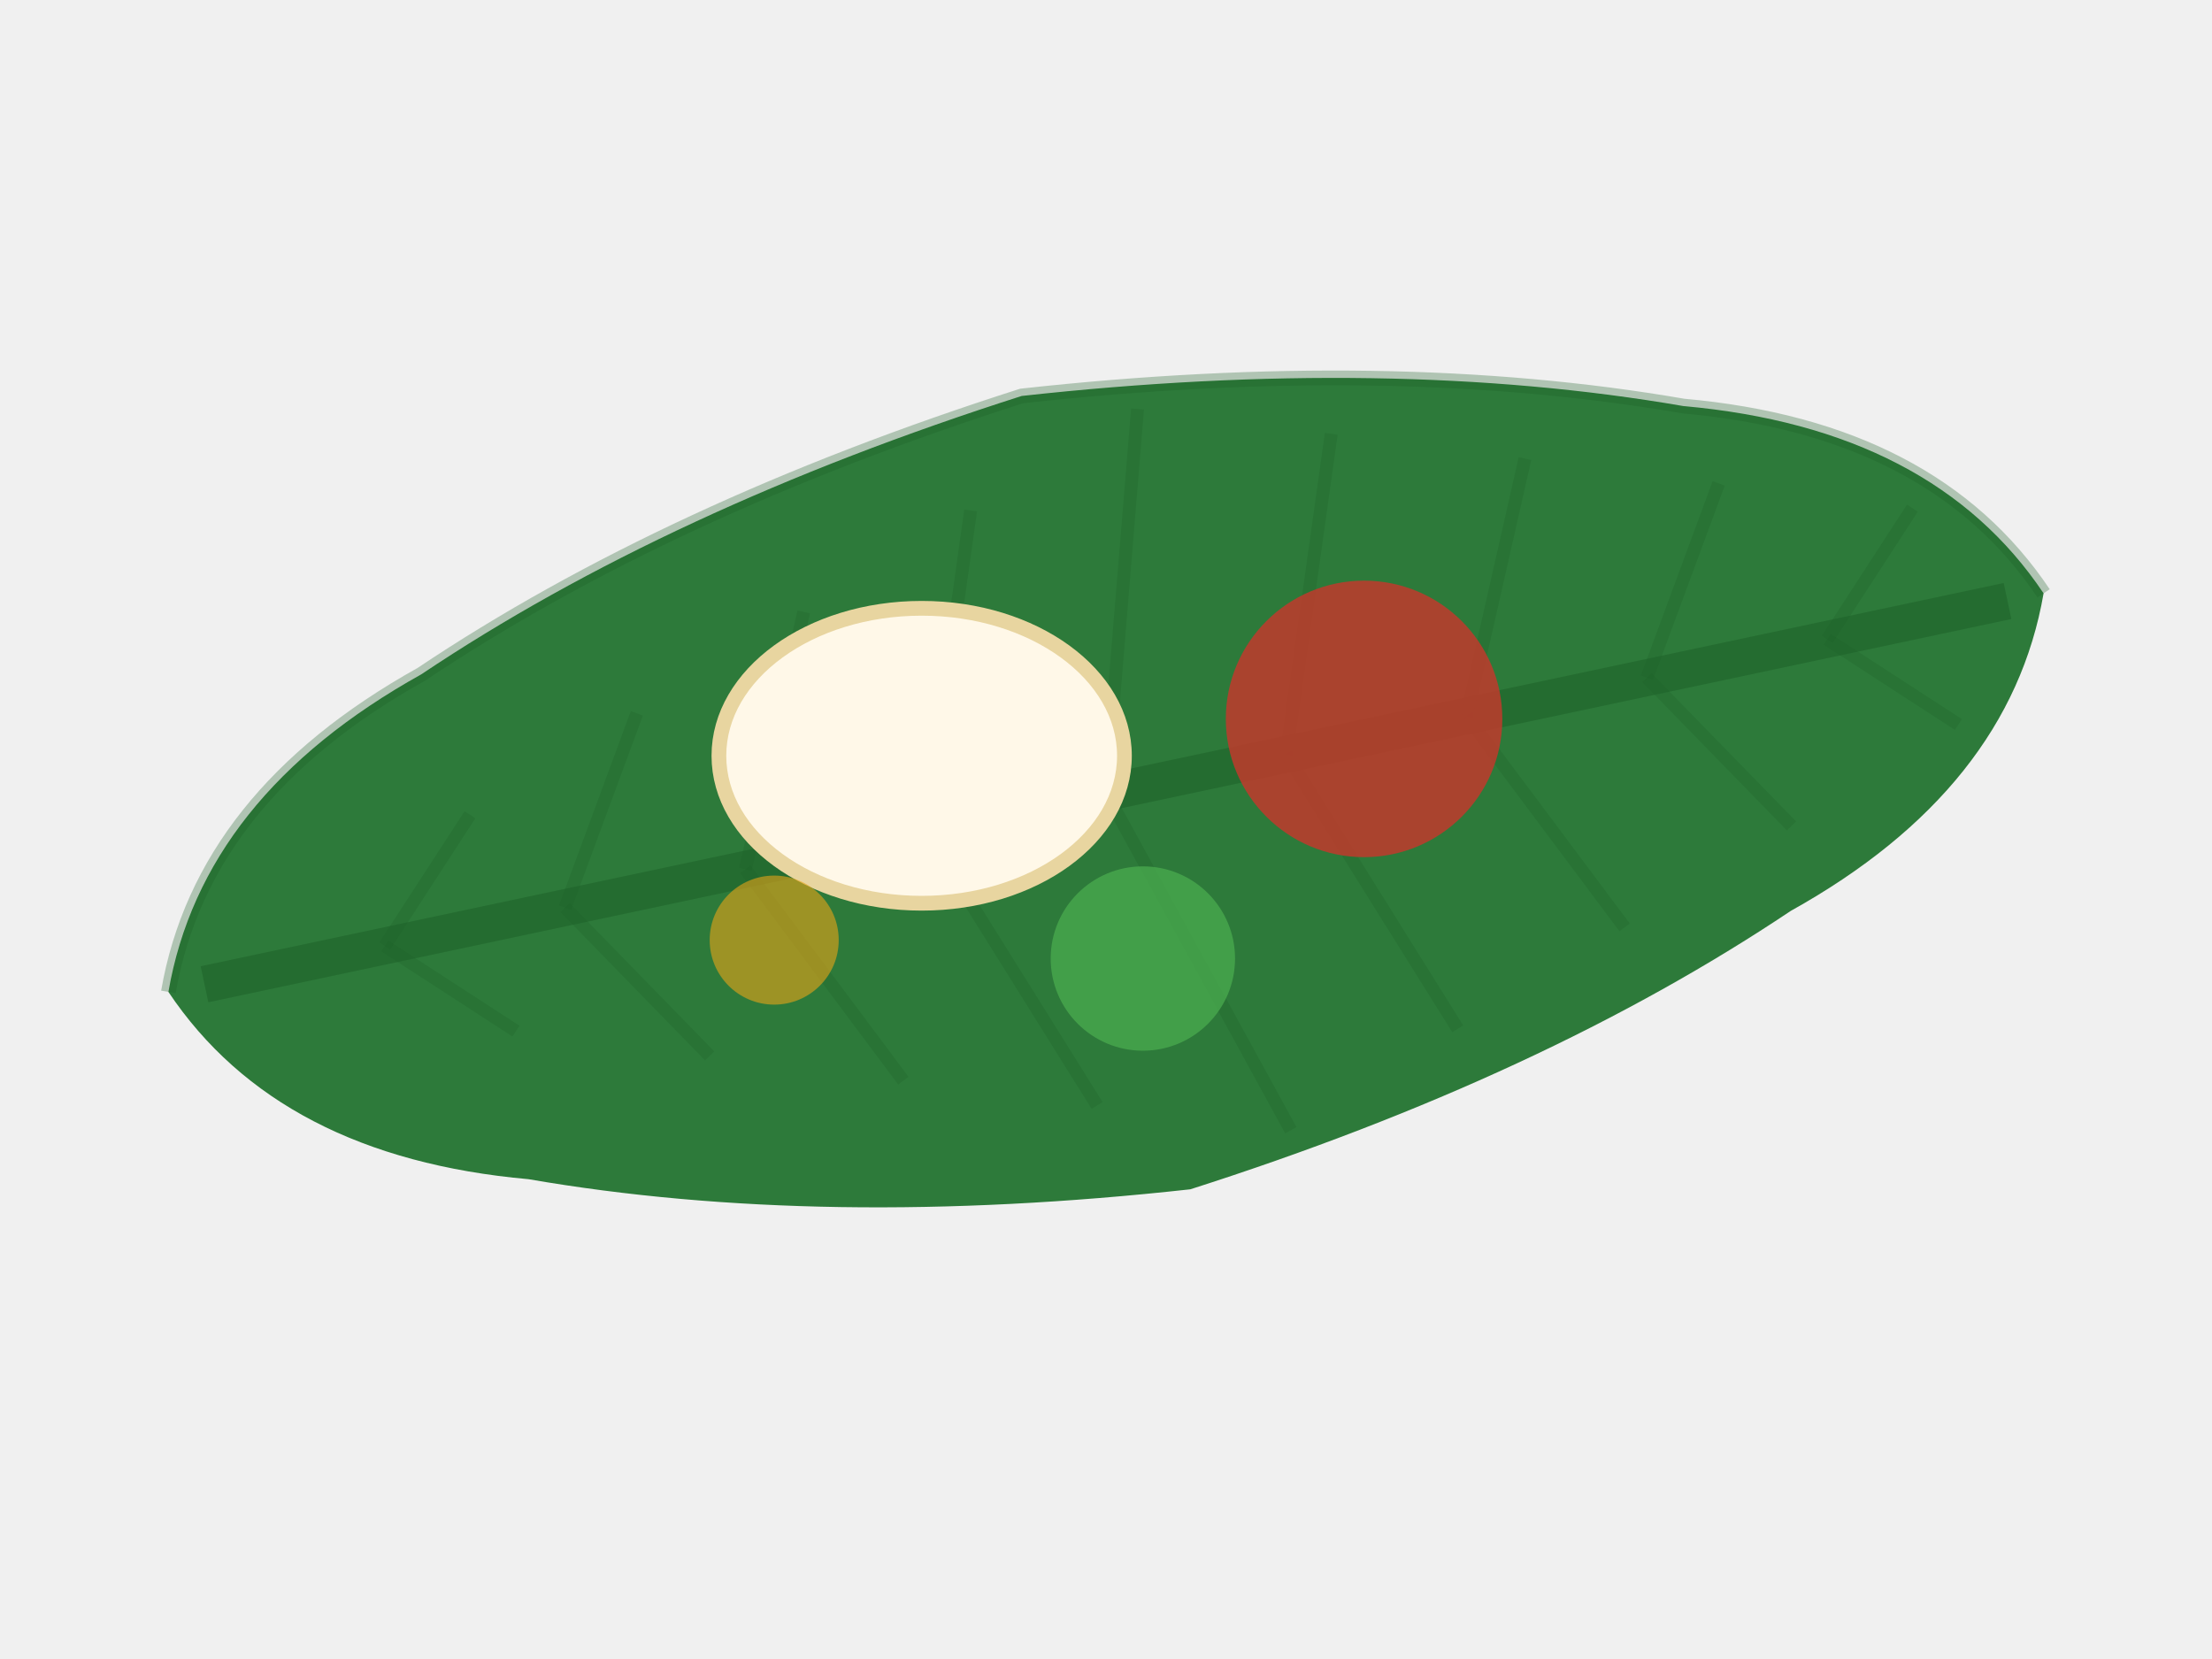
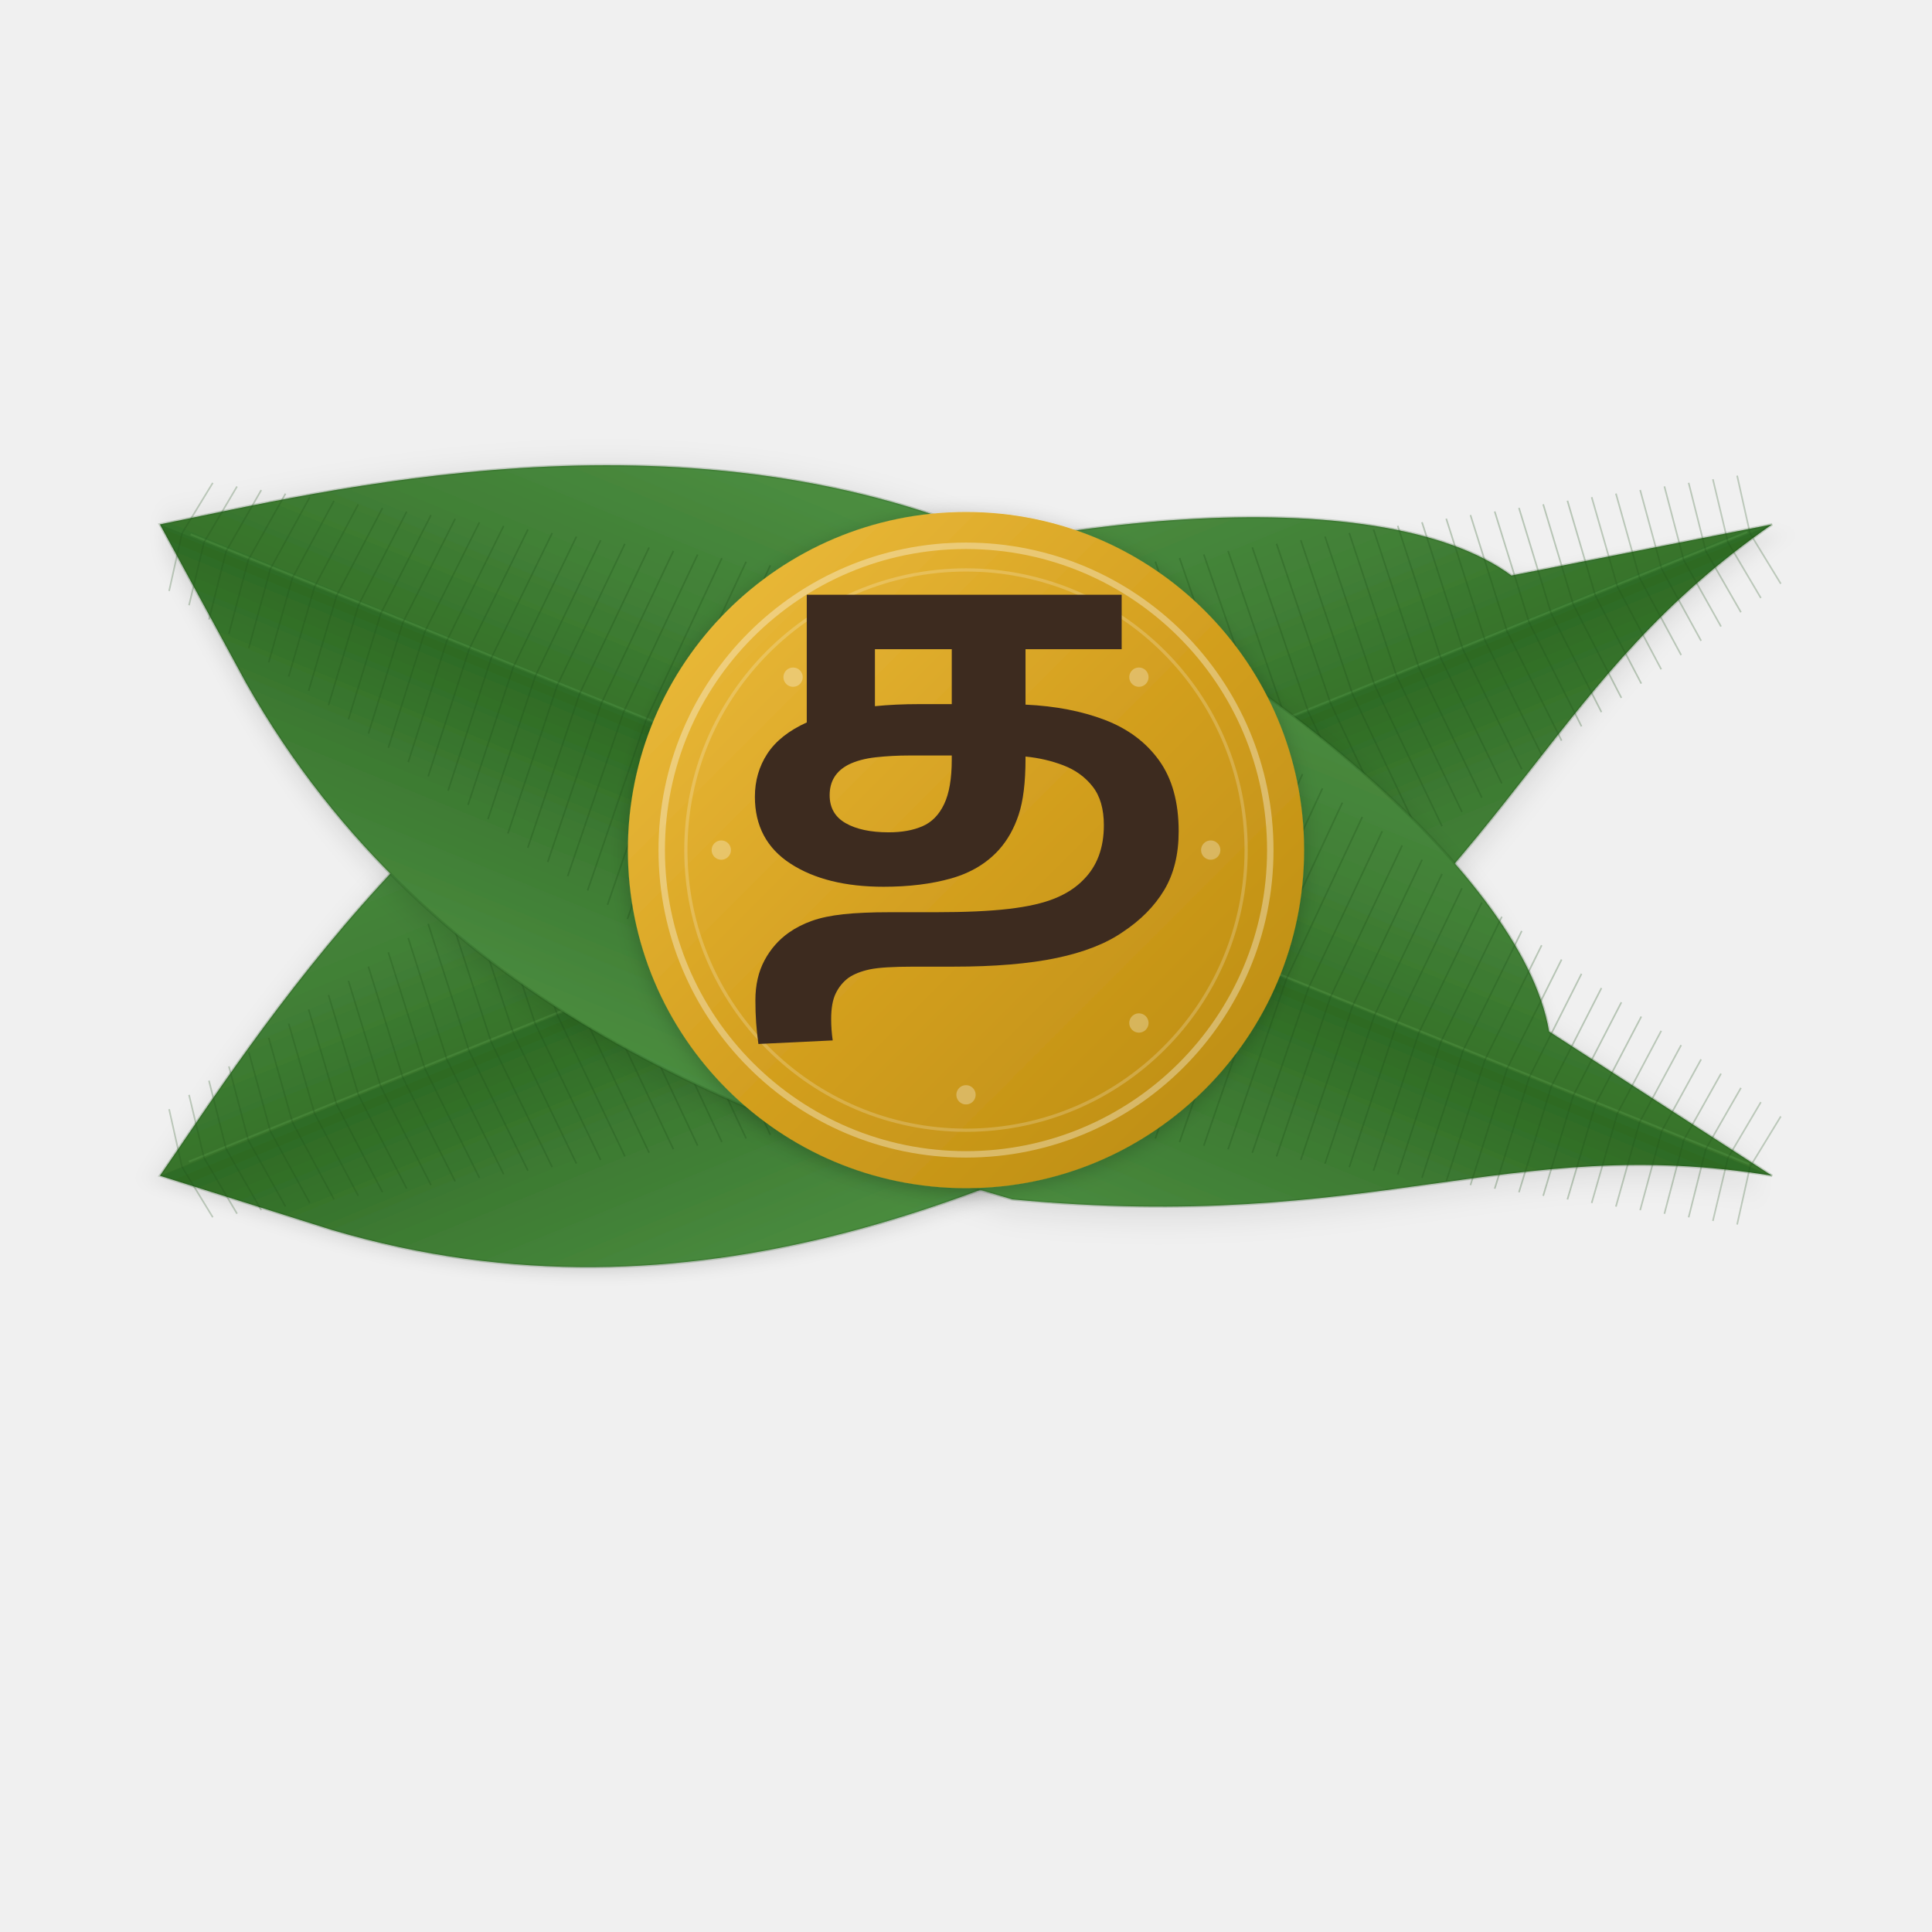
- <svg xmlns="http://www.w3.org/2000/svg" width="160" height="120" viewBox="20 50 120 60">
-   <g transform="rotate(-12 80 78)">
-     <path d="M28 78 Q32 68 45 64 Q60 58 80 56 Q100 58 115 64 Q128 68 132 78 Q128 88 115 92 Q100 98 80 100 Q60 98 45 92 Q32 88 28 78 Z" fill="#2D7A3A" />
-     <path d="M28 78 Q32 68 45 64 Q60 58 80 56 Q100 58 115 64 Q128 68 132 78" fill="none" stroke="#1B5E26" stroke-width="0.8" opacity=".3" />
-     <line x1="30" y1="78" x2="130" y2="78" stroke="#1B5E26" stroke-width="2" opacity=".5" />
-     <line x1="40" y1="78" x2="46" y2="72" stroke="#1B5E26" stroke-width="0.7" opacity=".25" />
-     <line x1="40" y1="78" x2="46" y2="84" stroke="#1B5E26" stroke-width="0.7" opacity=".25" />
-     <line x1="50" y1="78" x2="56" y2="68.5" stroke="#1B5E26" stroke-width="0.7" opacity=".25" />
-     <line x1="50" y1="78" x2="56" y2="87.5" stroke="#1B5E26" stroke-width="0.7" opacity=".25" />
-     <line x1="60" y1="78" x2="66" y2="65" stroke="#1B5E26" stroke-width="0.7" opacity=".25" />
-     <line x1="60" y1="78" x2="66" y2="91" stroke="#1B5E26" stroke-width="0.7" opacity=".25" />
-     <line x1="70" y1="78" x2="76" y2="61.5" stroke="#1B5E26" stroke-width="0.7" opacity=".25" />
-     <line x1="70" y1="78" x2="76" y2="94.5" stroke="#1B5E26" stroke-width="0.7" opacity=".25" />
-     <line x1="80" y1="78" x2="86" y2="58" stroke="#1B5E26" stroke-width="0.7" opacity=".25" />
-     <line x1="80" y1="78" x2="86" y2="98" stroke="#1B5E26" stroke-width="0.7" opacity=".25" />
-     <line x1="90" y1="78" x2="96" y2="61.5" stroke="#1B5E26" stroke-width="0.7" opacity=".25" />
-     <line x1="90" y1="78" x2="96" y2="94.5" stroke="#1B5E26" stroke-width="0.7" opacity=".25" />
-     <line x1="100" y1="78" x2="106" y2="65" stroke="#1B5E26" stroke-width="0.7" opacity=".25" />
-     <line x1="100" y1="78" x2="106" y2="91" stroke="#1B5E26" stroke-width="0.7" opacity=".25" />
-     <line x1="110" y1="78" x2="116" y2="68.5" stroke="#1B5E26" stroke-width="0.7" opacity=".25" />
-     <line x1="110" y1="78" x2="116" y2="87.5" stroke="#1B5E26" stroke-width="0.7" opacity=".25" />
-     <line x1="120" y1="78" x2="126" y2="72" stroke="#1B5E26" stroke-width="0.7" opacity=".25" />
-     <line x1="120" y1="78" x2="126" y2="84" stroke="#1B5E26" stroke-width="0.7" opacity=".25" />
+ <svg xmlns="http://www.w3.org/2000/svg" width="600" height="600" viewBox="0 0 600 600">
+   <defs>
+     <linearGradient id="leafGrad1" x1="0" y1="0" x2="0" y2="1">
+       <stop offset="0%" stop-color="#4a8c3f" />
+       <stop offset="30%" stop-color="#3d7a32" />
+       <stop offset="50%" stop-color="#2e6b24" />
+       <stop offset="70%" stop-color="#3d7a32" />
+       <stop offset="100%" stop-color="#4a8c3f" />
+     </linearGradient>
+     <linearGradient id="goldGrad" x1="0" y1="0" x2="1" y2="1">
+       <stop offset="0%" stop-color="#f0c040" />
+       <stop offset="50%" stop-color="#d4a020" />
+       <stop offset="100%" stop-color="#b88a10" />
+     </linearGradient>
+     <linearGradient id="midribGrad" x1="0" y1="0" x2="1" y2="0">
+       <stop offset="0%" stop-color="#2a6020" stop-opacity="0" />
+       <stop offset="15%" stop-color="#1e4a15" stop-opacity="0.7" />
+       <stop offset="50%" stop-color="#1e4a15" stop-opacity="1" />
+       <stop offset="85%" stop-color="#1e4a15" stop-opacity="0.7" />
+       <stop offset="100%" stop-color="#2a6020" stop-opacity="0" />
+     </linearGradient>
+     <filter id="softShadow">
+       <feDropShadow dx="0" dy="2" stdDeviation="4" flood-color="#000" flood-opacity="0.12" />
+     </filter>
+     <filter id="sealShadow">
+       <feDropShadow dx="0" dy="1" stdDeviation="3" flood-color="#000" flood-opacity="0.2" />
+     </filter>
+   </defs>
+   <g transform="rotate(-22 300 264)">
+     <path d="       M30 264       C73.2 235.6, 165 168.4, 273 170.8       C354 173.6, 462 204.4, 489 248.4       L570 264       C489 282.4, 462 327, 354 359.2       C273 367.2, 165 372.6, 73.2 299.6       Z" fill="url(#leafGrad1)" filter="url(#softShadow)" />
+     <path d="       M30 264       C73.2 235.6, 165 168.4, 273 170.8       C354 173.6, 462 204.4, 489 248.4       L570 264 Z" fill="#5a9c4a" opacity="0.15" />
+     <line x1="34" y1="264" x2="568" y2="264" stroke="url(#midribGrad)" stroke-width="2.5" stroke-linecap="round" />
+     <line x1="40" y1="263.3" x2="562" y2="263.3" stroke="#5a9c4a" stroke-width="0.6" opacity="0.35" />
+     <line x1="37.397" y1="264" x2="40.397" y2="245.892" stroke="#1e5018" stroke-width="0.5" opacity="0.25" />
+     <line x1="37.397" y1="264" x2="40.397" y2="282.108" stroke="#1e5018" stroke-width="0.5" opacity="0.25" />
+     <line x1="44.795" y1="264" x2="47.795" y2="244.103" stroke="#1e5018" stroke-width="0.5" opacity="0.25" />
+     <line x1="44.795" y1="264" x2="47.795" y2="283.897" stroke="#1e5018" stroke-width="0.5" opacity="0.25" />
+     <line x1="52.192" y1="264" x2="55.192" y2="242.315" stroke="#1e5018" stroke-width="0.5" opacity="0.26" />
+     <line x1="52.192" y1="264" x2="55.192" y2="285.685" stroke="#1e5018" stroke-width="0.5" opacity="0.26" />
+     <line x1="59.589" y1="264" x2="62.589" y2="240.526" stroke="#1e5018" stroke-width="0.5" opacity="0.26" />
+     <line x1="59.589" y1="264" x2="62.589" y2="287.474" stroke="#1e5018" stroke-width="0.5" opacity="0.26" />
+     <line x1="66.986" y1="264" x2="69.986" y2="238.738" stroke="#1e5018" stroke-width="0.5" opacity="0.26" />
+     <line x1="66.986" y1="264" x2="69.986" y2="289.262" stroke="#1e5018" stroke-width="0.5" opacity="0.26" />
+     <line x1="74.384" y1="264" x2="77.384" y2="236.949" stroke="#1e5018" stroke-width="0.5" opacity="0.26" />
+     <line x1="74.384" y1="264" x2="77.384" y2="291.051" stroke="#1e5018" stroke-width="0.5" opacity="0.26" />
+     <line x1="81.781" y1="264" x2="84.781" y2="235.161" stroke="#1e5018" stroke-width="0.5" opacity="0.26" />
+     <line x1="81.781" y1="264" x2="84.781" y2="292.839" stroke="#1e5018" stroke-width="0.5" opacity="0.26" />
+     <line x1="89.178" y1="264" x2="92.178" y2="233.372" stroke="#1e5018" stroke-width="0.5" opacity="0.27" />
+     <line x1="89.178" y1="264" x2="92.178" y2="294.628" stroke="#1e5018" stroke-width="0.5" opacity="0.27" />
+     <line x1="96.575" y1="264" x2="99.575" y2="231.584" stroke="#1e5018" stroke-width="0.5" opacity="0.27" />
+     <line x1="96.575" y1="264" x2="99.575" y2="296.416" stroke="#1e5018" stroke-width="0.5" opacity="0.27" />
+     <line x1="103.973" y1="264" x2="106.973" y2="229.795" stroke="#1e5018" stroke-width="0.5" opacity="0.27" />
+     <line x1="103.973" y1="264" x2="106.973" y2="298.205" stroke="#1e5018" stroke-width="0.5" opacity="0.27" />
+     <line x1="111.37" y1="264" x2="114.37" y2="228.007" stroke="#1e5018" stroke-width="0.5" opacity="0.27" />
+     <line x1="111.37" y1="264" x2="114.37" y2="299.993" stroke="#1e5018" stroke-width="0.5" opacity="0.27" />
+     <line x1="118.767" y1="264" x2="121.767" y2="226.218" stroke="#1e5018" stroke-width="0.5" opacity="0.27" />
+     <line x1="118.767" y1="264" x2="121.767" y2="301.782" stroke="#1e5018" stroke-width="0.5" opacity="0.27" />
+     <line x1="126.164" y1="264" x2="129.164" y2="224.43" stroke="#1e5018" stroke-width="0.5" opacity="0.27" />
+     <line x1="126.164" y1="264" x2="129.164" y2="303.57" stroke="#1e5018" stroke-width="0.5" opacity="0.27" />
+     <line x1="133.562" y1="264" x2="136.562" y2="222.641" stroke="#1e5018" stroke-width="0.5" opacity="0.28" />
+     <line x1="133.562" y1="264" x2="136.562" y2="305.359" stroke="#1e5018" stroke-width="0.5" opacity="0.28" />
+     <line x1="140.959" y1="264" x2="143.959" y2="220.853" stroke="#1e5018" stroke-width="0.5" opacity="0.28" />
+     <line x1="140.959" y1="264" x2="143.959" y2="307.147" stroke="#1e5018" stroke-width="0.5" opacity="0.28" />
+     <line x1="148.356" y1="264" x2="151.356" y2="219.064" stroke="#1e5018" stroke-width="0.5" opacity="0.28" />
+     <line x1="148.356" y1="264" x2="151.356" y2="308.936" stroke="#1e5018" stroke-width="0.5" opacity="0.28" />
+     <line x1="155.753" y1="264" x2="158.753" y2="217.276" stroke="#1e5018" stroke-width="0.5" opacity="0.28" />
+     <line x1="155.753" y1="264" x2="158.753" y2="310.724" stroke="#1e5018" stroke-width="0.5" opacity="0.28" />
+     <line x1="163.151" y1="264" x2="166.151" y2="215.487" stroke="#1e5018" stroke-width="0.5" opacity="0.28" />
+     <line x1="163.151" y1="264" x2="166.151" y2="312.513" stroke="#1e5018" stroke-width="0.5" opacity="0.28" />
+     <line x1="170.548" y1="264" x2="173.548" y2="213.699" stroke="#1e5018" stroke-width="0.5" opacity="0.29" />
+     <line x1="170.548" y1="264" x2="173.548" y2="314.301" stroke="#1e5018" stroke-width="0.5" opacity="0.29" />
+     <line x1="177.945" y1="264" x2="180.945" y2="211.91" stroke="#1e5018" stroke-width="0.5" opacity="0.29" />
+     <line x1="177.945" y1="264" x2="180.945" y2="316.09" stroke="#1e5018" stroke-width="0.5" opacity="0.29" />
+     <line x1="185.342" y1="264" x2="188.342" y2="210.122" stroke="#1e5018" stroke-width="0.5" opacity="0.29" />
+     <line x1="185.342" y1="264" x2="188.342" y2="317.878" stroke="#1e5018" stroke-width="0.5" opacity="0.29" />
+     <line x1="192.74" y1="264" x2="195.74" y2="208.333" stroke="#1e5018" stroke-width="0.5" opacity="0.29" />
+     <line x1="192.74" y1="264" x2="195.74" y2="319.667" stroke="#1e5018" stroke-width="0.5" opacity="0.29" />
+     <line x1="200.137" y1="264" x2="203.137" y2="206.545" stroke="#1e5018" stroke-width="0.5" opacity="0.29" />
+     <line x1="200.137" y1="264" x2="203.137" y2="321.455" stroke="#1e5018" stroke-width="0.5" opacity="0.29" />
+     <line x1="207.534" y1="264" x2="210.534" y2="204.756" stroke="#1e5018" stroke-width="0.5" opacity="0.30" />
+     <line x1="207.534" y1="264" x2="210.534" y2="323.244" stroke="#1e5018" stroke-width="0.5" opacity="0.30" />
+     <line x1="214.932" y1="264" x2="217.932" y2="202.968" stroke="#1e5018" stroke-width="0.5" opacity="0.30" />
+     <line x1="214.932" y1="264" x2="217.932" y2="325.032" stroke="#1e5018" stroke-width="0.5" opacity="0.30" />
+     <line x1="222.329" y1="264" x2="225.329" y2="201.179" stroke="#1e5018" stroke-width="0.5" opacity="0.30" />
+     <line x1="222.329" y1="264" x2="225.329" y2="326.821" stroke="#1e5018" stroke-width="0.5" opacity="0.30" />
+     <line x1="229.726" y1="264" x2="232.726" y2="199.391" stroke="#1e5018" stroke-width="0.5" opacity="0.30" />
+     <line x1="229.726" y1="264" x2="232.726" y2="328.609" stroke="#1e5018" stroke-width="0.5" opacity="0.30" />
+     <line x1="237.123" y1="264" x2="240.123" y2="197.602" stroke="#1e5018" stroke-width="0.5" opacity="0.30" />
+     <line x1="237.123" y1="264" x2="240.123" y2="330.398" stroke="#1e5018" stroke-width="0.5" opacity="0.30" />
+     <line x1="244.521" y1="264" x2="247.521" y2="195.814" stroke="#1e5018" stroke-width="0.5" opacity="0.31" />
+     <line x1="244.521" y1="264" x2="247.521" y2="332.186" stroke="#1e5018" stroke-width="0.5" opacity="0.31" />
+     <line x1="251.918" y1="264" x2="254.918" y2="194.025" stroke="#1e5018" stroke-width="0.5" opacity="0.31" />
+     <line x1="251.918" y1="264" x2="254.918" y2="333.975" stroke="#1e5018" stroke-width="0.5" opacity="0.31" />
+     <line x1="259.315" y1="264" x2="262.315" y2="192.237" stroke="#1e5018" stroke-width="0.5" opacity="0.31" />
+     <line x1="259.315" y1="264" x2="262.315" y2="335.763" stroke="#1e5018" stroke-width="0.5" opacity="0.31" />
+     <line x1="266.712" y1="264" x2="269.712" y2="190.448" stroke="#1e5018" stroke-width="0.5" opacity="0.31" />
+     <line x1="266.712" y1="264" x2="269.712" y2="337.552" stroke="#1e5018" stroke-width="0.5" opacity="0.31" />
+     <line x1="274.11" y1="264" x2="277.11" y2="188.66" stroke="#1e5018" stroke-width="0.5" opacity="0.31" />
+     <line x1="274.11" y1="264" x2="277.11" y2="339.34" stroke="#1e5018" stroke-width="0.5" opacity="0.31" />
+     <line x1="281.507" y1="264" x2="284.507" y2="186.871" stroke="#1e5018" stroke-width="0.5" opacity="0.32" />
+     <line x1="281.507" y1="264" x2="284.507" y2="341.129" stroke="#1e5018" stroke-width="0.5" opacity="0.32" />
+     <line x1="288.904" y1="264" x2="291.904" y2="185.083" stroke="#1e5018" stroke-width="0.5" opacity="0.32" />
+     <line x1="288.904" y1="264" x2="291.904" y2="342.917" stroke="#1e5018" stroke-width="0.5" opacity="0.32" />
+     <line x1="296.301" y1="264" x2="299.301" y2="183.294" stroke="#1e5018" stroke-width="0.5" opacity="0.32" />
+     <line x1="296.301" y1="264" x2="299.301" y2="344.706" stroke="#1e5018" stroke-width="0.5" opacity="0.32" />
+     <line x1="303.699" y1="264" x2="306.699" y2="183.294" stroke="#1e5018" stroke-width="0.5" opacity="0.32" />
+     <line x1="303.699" y1="264" x2="306.699" y2="344.706" stroke="#1e5018" stroke-width="0.5" opacity="0.32" />
+     <line x1="311.096" y1="264" x2="314.096" y2="185.083" stroke="#1e5018" stroke-width="0.5" opacity="0.32" />
+     <line x1="311.096" y1="264" x2="314.096" y2="342.917" stroke="#1e5018" stroke-width="0.5" opacity="0.32" />
+     <line x1="318.493" y1="264" x2="321.493" y2="186.871" stroke="#1e5018" stroke-width="0.5" opacity="0.32" />
+     <line x1="318.493" y1="264" x2="321.493" y2="341.129" stroke="#1e5018" stroke-width="0.5" opacity="0.32" />
+     <line x1="325.89" y1="264" x2="328.89" y2="188.66" stroke="#1e5018" stroke-width="0.5" opacity="0.31" />
+     <line x1="325.89" y1="264" x2="328.89" y2="339.34" stroke="#1e5018" stroke-width="0.5" opacity="0.31" />
+     <line x1="333.288" y1="264" x2="336.288" y2="190.448" stroke="#1e5018" stroke-width="0.5" opacity="0.31" />
+     <line x1="333.288" y1="264" x2="336.288" y2="337.552" stroke="#1e5018" stroke-width="0.5" opacity="0.31" />
+     <line x1="340.685" y1="264" x2="343.685" y2="192.237" stroke="#1e5018" stroke-width="0.5" opacity="0.31" />
+     <line x1="340.685" y1="264" x2="343.685" y2="335.763" stroke="#1e5018" stroke-width="0.5" opacity="0.31" />
+     <line x1="348.082" y1="264" x2="351.082" y2="194.025" stroke="#1e5018" stroke-width="0.5" opacity="0.31" />
+     <line x1="348.082" y1="264" x2="351.082" y2="333.975" stroke="#1e5018" stroke-width="0.5" opacity="0.31" />
+     <line x1="355.479" y1="264" x2="358.479" y2="195.814" stroke="#1e5018" stroke-width="0.5" opacity="0.31" />
+     <line x1="355.479" y1="264" x2="358.479" y2="332.186" stroke="#1e5018" stroke-width="0.5" opacity="0.31" />
+     <line x1="362.877" y1="264" x2="365.877" y2="197.602" stroke="#1e5018" stroke-width="0.5" opacity="0.30" />
+     <line x1="362.877" y1="264" x2="365.877" y2="330.398" stroke="#1e5018" stroke-width="0.5" opacity="0.30" />
+     <line x1="370.274" y1="264" x2="373.274" y2="199.391" stroke="#1e5018" stroke-width="0.5" opacity="0.30" />
+     <line x1="370.274" y1="264" x2="373.274" y2="328.609" stroke="#1e5018" stroke-width="0.5" opacity="0.30" />
+     <line x1="377.671" y1="264" x2="380.671" y2="201.179" stroke="#1e5018" stroke-width="0.5" opacity="0.30" />
+     <line x1="377.671" y1="264" x2="380.671" y2="326.821" stroke="#1e5018" stroke-width="0.5" opacity="0.30" />
+     <line x1="385.068" y1="264" x2="388.068" y2="202.968" stroke="#1e5018" stroke-width="0.5" opacity="0.30" />
+     <line x1="385.068" y1="264" x2="388.068" y2="325.032" stroke="#1e5018" stroke-width="0.5" opacity="0.30" />
+     <line x1="392.466" y1="264" x2="395.466" y2="204.756" stroke="#1e5018" stroke-width="0.5" opacity="0.30" />
+     <line x1="392.466" y1="264" x2="395.466" y2="323.244" stroke="#1e5018" stroke-width="0.5" opacity="0.30" />
+     <line x1="399.863" y1="264" x2="402.863" y2="206.545" stroke="#1e5018" stroke-width="0.5" opacity="0.29" />
+     <line x1="399.863" y1="264" x2="402.863" y2="321.455" stroke="#1e5018" stroke-width="0.5" opacity="0.29" />
+     <line x1="407.26" y1="264" x2="410.26" y2="208.333" stroke="#1e5018" stroke-width="0.5" opacity="0.29" />
+     <line x1="407.26" y1="264" x2="410.26" y2="319.667" stroke="#1e5018" stroke-width="0.5" opacity="0.29" />
+     <line x1="414.658" y1="264" x2="417.658" y2="210.122" stroke="#1e5018" stroke-width="0.5" opacity="0.29" />
+     <line x1="414.658" y1="264" x2="417.658" y2="317.878" stroke="#1e5018" stroke-width="0.5" opacity="0.29" />
+     <line x1="422.055" y1="264" x2="425.055" y2="211.91" stroke="#1e5018" stroke-width="0.5" opacity="0.29" />
+     <line x1="422.055" y1="264" x2="425.055" y2="316.09" stroke="#1e5018" stroke-width="0.5" opacity="0.29" />
+     <line x1="429.452" y1="264" x2="432.452" y2="213.699" stroke="#1e5018" stroke-width="0.5" opacity="0.29" />
+     <line x1="429.452" y1="264" x2="432.452" y2="314.301" stroke="#1e5018" stroke-width="0.5" opacity="0.29" />
+     <line x1="436.849" y1="264" x2="439.849" y2="215.487" stroke="#1e5018" stroke-width="0.5" opacity="0.28" />
+     <line x1="436.849" y1="264" x2="439.849" y2="312.513" stroke="#1e5018" stroke-width="0.5" opacity="0.28" />
+     <line x1="444.247" y1="264" x2="447.247" y2="217.276" stroke="#1e5018" stroke-width="0.5" opacity="0.28" />
+     <line x1="444.247" y1="264" x2="447.247" y2="310.724" stroke="#1e5018" stroke-width="0.5" opacity="0.28" />
+     <line x1="451.644" y1="264" x2="454.644" y2="219.064" stroke="#1e5018" stroke-width="0.5" opacity="0.28" />
+     <line x1="451.644" y1="264" x2="454.644" y2="308.936" stroke="#1e5018" stroke-width="0.5" opacity="0.28" />
+     <line x1="459.041" y1="264" x2="462.041" y2="220.853" stroke="#1e5018" stroke-width="0.5" opacity="0.28" />
+     <line x1="459.041" y1="264" x2="462.041" y2="307.147" stroke="#1e5018" stroke-width="0.5" opacity="0.28" />
+     <line x1="466.438" y1="264" x2="469.438" y2="222.641" stroke="#1e5018" stroke-width="0.5" opacity="0.28" />
+     <line x1="466.438" y1="264" x2="469.438" y2="305.359" stroke="#1e5018" stroke-width="0.5" opacity="0.28" />
+     <line x1="473.836" y1="264" x2="476.836" y2="224.43" stroke="#1e5018" stroke-width="0.5" opacity="0.27" />
+     <line x1="473.836" y1="264" x2="476.836" y2="303.57" stroke="#1e5018" stroke-width="0.5" opacity="0.27" />
+     <line x1="481.233" y1="264" x2="484.233" y2="226.218" stroke="#1e5018" stroke-width="0.5" opacity="0.27" />
+     <line x1="481.233" y1="264" x2="484.233" y2="301.782" stroke="#1e5018" stroke-width="0.5" opacity="0.27" />
+     <line x1="488.63" y1="264" x2="491.63" y2="228.007" stroke="#1e5018" stroke-width="0.5" opacity="0.27" />
+     <line x1="488.63" y1="264" x2="491.63" y2="299.993" stroke="#1e5018" stroke-width="0.5" opacity="0.27" />
+     <line x1="496.027" y1="264" x2="499.027" y2="229.795" stroke="#1e5018" stroke-width="0.5" opacity="0.27" />
+     <line x1="496.027" y1="264" x2="499.027" y2="298.205" stroke="#1e5018" stroke-width="0.5" opacity="0.27" />
+     <line x1="503.425" y1="264" x2="506.425" y2="231.584" stroke="#1e5018" stroke-width="0.5" opacity="0.27" />
+     <line x1="503.425" y1="264" x2="506.425" y2="296.416" stroke="#1e5018" stroke-width="0.5" opacity="0.27" />
+     <line x1="510.822" y1="264" x2="513.822" y2="233.372" stroke="#1e5018" stroke-width="0.5" opacity="0.27" />
+     <line x1="510.822" y1="264" x2="513.822" y2="294.628" stroke="#1e5018" stroke-width="0.5" opacity="0.27" />
+     <line x1="518.219" y1="264" x2="521.219" y2="235.161" stroke="#1e5018" stroke-width="0.5" opacity="0.26" />
+     <line x1="518.219" y1="264" x2="521.219" y2="292.839" stroke="#1e5018" stroke-width="0.5" opacity="0.26" />
+     <line x1="525.616" y1="264" x2="528.616" y2="236.949" stroke="#1e5018" stroke-width="0.5" opacity="0.26" />
+     <line x1="525.616" y1="264" x2="528.616" y2="291.051" stroke="#1e5018" stroke-width="0.5" opacity="0.26" />
+     <line x1="533.014" y1="264" x2="536.014" y2="238.738" stroke="#1e5018" stroke-width="0.5" opacity="0.26" />
+     <line x1="533.014" y1="264" x2="536.014" y2="289.262" stroke="#1e5018" stroke-width="0.5" opacity="0.26" />
+     <line x1="540.411" y1="264" x2="543.411" y2="240.526" stroke="#1e5018" stroke-width="0.5" opacity="0.26" />
+     <line x1="540.411" y1="264" x2="543.411" y2="287.474" stroke="#1e5018" stroke-width="0.5" opacity="0.26" />
+     <line x1="547.808" y1="264" x2="550.808" y2="242.315" stroke="#1e5018" stroke-width="0.5" opacity="0.26" />
+     <line x1="547.808" y1="264" x2="550.808" y2="285.685" stroke="#1e5018" stroke-width="0.5" opacity="0.26" />
+     <line x1="555.205" y1="264" x2="558.205" y2="244.103" stroke="#1e5018" stroke-width="0.5" opacity="0.25" />
+     <line x1="555.205" y1="264" x2="558.205" y2="283.897" stroke="#1e5018" stroke-width="0.5" opacity="0.25" />
+     <line x1="562.603" y1="264" x2="565.603" y2="245.892" stroke="#1e5018" stroke-width="0.5" opacity="0.25" />
+     <line x1="562.603" y1="264" x2="565.603" y2="282.108" stroke="#1e5018" stroke-width="0.5" opacity="0.25" />
+     <path d="       M30 264       C73.2 235.6, 165 168.4, 273 170.8       C354 173.6, 462 204.4, 489 248.4       L570 264       C489 282.4, 462 327, 354 359.2       C273 367.2, 165 372.6, 73.2 299.6       Z" fill="none" stroke="#1a4a12" stroke-width="0.8" opacity="0.2" />
  </g>
-   <ellipse cx="70" cy="76" rx="11" ry="8" fill="#FFF8E8" stroke="#E8D5A0" stroke-width="0.8" />
-   <circle cx="94" cy="74" r="7.5" fill="#C0392B" opacity=".85" />
-   <circle cx="82" cy="87" r="5" fill="#4CAF50" opacity=".7" />
-   <circle cx="62" cy="86" r="3.5" fill="#E8A317" opacity=".6" />
+   <g transform="rotate(22 300 264)">
+     <path d="       M30 264       C73.2 235.6, 165 168.4, 273 170.8       C354 173.6, 462 204.4, 489 248.4       L570 264       C489 282.4, 462 327, 354 359.2       C273 367.2, 165 372.6, 73.2 299.6       Z" fill="url(#leafGrad1)" filter="url(#softShadow)" />
+     <path d="       M30 264       C73.2 235.6, 165 168.4, 273 170.8       C354 173.6, 462 204.4, 489 248.4       L570 264 Z" fill="#5a9c4a" opacity="0.15" />
+     <line x1="34" y1="264" x2="568" y2="264" stroke="url(#midribGrad)" stroke-width="2.5" stroke-linecap="round" />
+     <line x1="40" y1="263.3" x2="562" y2="263.3" stroke="#5a9c4a" stroke-width="0.6" opacity="0.35" />
+     <line x1="37.397" y1="264" x2="40.397" y2="245.892" stroke="#1e5018" stroke-width="0.5" opacity="0.25" />
+     <line x1="37.397" y1="264" x2="40.397" y2="282.108" stroke="#1e5018" stroke-width="0.5" opacity="0.25" />
+     <line x1="44.795" y1="264" x2="47.795" y2="244.103" stroke="#1e5018" stroke-width="0.5" opacity="0.25" />
+     <line x1="44.795" y1="264" x2="47.795" y2="283.897" stroke="#1e5018" stroke-width="0.5" opacity="0.25" />
+     <line x1="52.192" y1="264" x2="55.192" y2="242.315" stroke="#1e5018" stroke-width="0.5" opacity="0.26" />
+     <line x1="52.192" y1="264" x2="55.192" y2="285.685" stroke="#1e5018" stroke-width="0.5" opacity="0.26" />
+     <line x1="59.589" y1="264" x2="62.589" y2="240.526" stroke="#1e5018" stroke-width="0.5" opacity="0.26" />
+     <line x1="59.589" y1="264" x2="62.589" y2="287.474" stroke="#1e5018" stroke-width="0.5" opacity="0.26" />
+     <line x1="66.986" y1="264" x2="69.986" y2="238.738" stroke="#1e5018" stroke-width="0.5" opacity="0.26" />
+     <line x1="66.986" y1="264" x2="69.986" y2="289.262" stroke="#1e5018" stroke-width="0.5" opacity="0.26" />
+     <line x1="74.384" y1="264" x2="77.384" y2="236.949" stroke="#1e5018" stroke-width="0.5" opacity="0.26" />
+     <line x1="74.384" y1="264" x2="77.384" y2="291.051" stroke="#1e5018" stroke-width="0.5" opacity="0.26" />
+     <line x1="81.781" y1="264" x2="84.781" y2="235.161" stroke="#1e5018" stroke-width="0.5" opacity="0.26" />
+     <line x1="81.781" y1="264" x2="84.781" y2="292.839" stroke="#1e5018" stroke-width="0.5" opacity="0.26" />
+     <line x1="89.178" y1="264" x2="92.178" y2="233.372" stroke="#1e5018" stroke-width="0.5" opacity="0.27" />
+     <line x1="89.178" y1="264" x2="92.178" y2="294.628" stroke="#1e5018" stroke-width="0.5" opacity="0.27" />
+     <line x1="96.575" y1="264" x2="99.575" y2="231.584" stroke="#1e5018" stroke-width="0.5" opacity="0.27" />
+     <line x1="96.575" y1="264" x2="99.575" y2="296.416" stroke="#1e5018" stroke-width="0.5" opacity="0.27" />
+     <line x1="103.973" y1="264" x2="106.973" y2="229.795" stroke="#1e5018" stroke-width="0.5" opacity="0.27" />
+     <line x1="103.973" y1="264" x2="106.973" y2="298.205" stroke="#1e5018" stroke-width="0.5" opacity="0.27" />
+     <line x1="111.37" y1="264" x2="114.37" y2="228.007" stroke="#1e5018" stroke-width="0.5" opacity="0.27" />
+     <line x1="111.37" y1="264" x2="114.37" y2="299.993" stroke="#1e5018" stroke-width="0.5" opacity="0.27" />
+     <line x1="118.767" y1="264" x2="121.767" y2="226.218" stroke="#1e5018" stroke-width="0.5" opacity="0.27" />
+     <line x1="118.767" y1="264" x2="121.767" y2="301.782" stroke="#1e5018" stroke-width="0.5" opacity="0.27" />
+     <line x1="126.164" y1="264" x2="129.164" y2="224.43" stroke="#1e5018" stroke-width="0.5" opacity="0.27" />
+     <line x1="126.164" y1="264" x2="129.164" y2="303.57" stroke="#1e5018" stroke-width="0.5" opacity="0.27" />
+     <line x1="133.562" y1="264" x2="136.562" y2="222.641" stroke="#1e5018" stroke-width="0.5" opacity="0.28" />
+     <line x1="133.562" y1="264" x2="136.562" y2="305.359" stroke="#1e5018" stroke-width="0.5" opacity="0.28" />
+     <line x1="140.959" y1="264" x2="143.959" y2="220.853" stroke="#1e5018" stroke-width="0.5" opacity="0.28" />
+     <line x1="140.959" y1="264" x2="143.959" y2="307.147" stroke="#1e5018" stroke-width="0.5" opacity="0.28" />
+     <line x1="148.356" y1="264" x2="151.356" y2="219.064" stroke="#1e5018" stroke-width="0.5" opacity="0.28" />
+     <line x1="148.356" y1="264" x2="151.356" y2="308.936" stroke="#1e5018" stroke-width="0.5" opacity="0.28" />
+     <line x1="155.753" y1="264" x2="158.753" y2="217.276" stroke="#1e5018" stroke-width="0.5" opacity="0.28" />
+     <line x1="155.753" y1="264" x2="158.753" y2="310.724" stroke="#1e5018" stroke-width="0.5" opacity="0.28" />
+     <line x1="163.151" y1="264" x2="166.151" y2="215.487" stroke="#1e5018" stroke-width="0.5" opacity="0.28" />
+     <line x1="163.151" y1="264" x2="166.151" y2="312.513" stroke="#1e5018" stroke-width="0.5" opacity="0.28" />
+     <line x1="170.548" y1="264" x2="173.548" y2="213.699" stroke="#1e5018" stroke-width="0.5" opacity="0.29" />
+     <line x1="170.548" y1="264" x2="173.548" y2="314.301" stroke="#1e5018" stroke-width="0.5" opacity="0.29" />
+     <line x1="177.945" y1="264" x2="180.945" y2="211.91" stroke="#1e5018" stroke-width="0.5" opacity="0.29" />
+     <line x1="177.945" y1="264" x2="180.945" y2="316.09" stroke="#1e5018" stroke-width="0.5" opacity="0.29" />
+     <line x1="185.342" y1="264" x2="188.342" y2="210.122" stroke="#1e5018" stroke-width="0.5" opacity="0.29" />
+     <line x1="185.342" y1="264" x2="188.342" y2="317.878" stroke="#1e5018" stroke-width="0.5" opacity="0.29" />
+     <line x1="192.74" y1="264" x2="195.74" y2="208.333" stroke="#1e5018" stroke-width="0.5" opacity="0.29" />
+     <line x1="192.74" y1="264" x2="195.74" y2="319.667" stroke="#1e5018" stroke-width="0.5" opacity="0.29" />
+     <line x1="200.137" y1="264" x2="203.137" y2="206.545" stroke="#1e5018" stroke-width="0.5" opacity="0.29" />
+     <line x1="200.137" y1="264" x2="203.137" y2="321.455" stroke="#1e5018" stroke-width="0.5" opacity="0.29" />
+     <line x1="207.534" y1="264" x2="210.534" y2="204.756" stroke="#1e5018" stroke-width="0.5" opacity="0.30" />
+     <line x1="207.534" y1="264" x2="210.534" y2="323.244" stroke="#1e5018" stroke-width="0.5" opacity="0.30" />
+     <line x1="214.932" y1="264" x2="217.932" y2="202.968" stroke="#1e5018" stroke-width="0.5" opacity="0.30" />
+     <line x1="214.932" y1="264" x2="217.932" y2="325.032" stroke="#1e5018" stroke-width="0.5" opacity="0.30" />
+     <line x1="222.329" y1="264" x2="225.329" y2="201.179" stroke="#1e5018" stroke-width="0.5" opacity="0.30" />
+     <line x1="222.329" y1="264" x2="225.329" y2="326.821" stroke="#1e5018" stroke-width="0.5" opacity="0.30" />
+     <line x1="229.726" y1="264" x2="232.726" y2="199.391" stroke="#1e5018" stroke-width="0.5" opacity="0.30" />
+     <line x1="229.726" y1="264" x2="232.726" y2="328.609" stroke="#1e5018" stroke-width="0.5" opacity="0.30" />
+     <line x1="237.123" y1="264" x2="240.123" y2="197.602" stroke="#1e5018" stroke-width="0.5" opacity="0.30" />
+     <line x1="237.123" y1="264" x2="240.123" y2="330.398" stroke="#1e5018" stroke-width="0.5" opacity="0.30" />
+     <line x1="244.521" y1="264" x2="247.521" y2="195.814" stroke="#1e5018" stroke-width="0.5" opacity="0.31" />
+     <line x1="244.521" y1="264" x2="247.521" y2="332.186" stroke="#1e5018" stroke-width="0.5" opacity="0.31" />
+     <line x1="251.918" y1="264" x2="254.918" y2="194.025" stroke="#1e5018" stroke-width="0.5" opacity="0.31" />
+     <line x1="251.918" y1="264" x2="254.918" y2="333.975" stroke="#1e5018" stroke-width="0.5" opacity="0.31" />
+     <line x1="259.315" y1="264" x2="262.315" y2="192.237" stroke="#1e5018" stroke-width="0.5" opacity="0.31" />
+     <line x1="259.315" y1="264" x2="262.315" y2="335.763" stroke="#1e5018" stroke-width="0.5" opacity="0.31" />
+     <line x1="266.712" y1="264" x2="269.712" y2="190.448" stroke="#1e5018" stroke-width="0.5" opacity="0.31" />
+     <line x1="266.712" y1="264" x2="269.712" y2="337.552" stroke="#1e5018" stroke-width="0.5" opacity="0.31" />
+     <line x1="274.11" y1="264" x2="277.11" y2="188.66" stroke="#1e5018" stroke-width="0.5" opacity="0.31" />
+     <line x1="274.11" y1="264" x2="277.11" y2="339.34" stroke="#1e5018" stroke-width="0.5" opacity="0.31" />
+     <line x1="281.507" y1="264" x2="284.507" y2="186.871" stroke="#1e5018" stroke-width="0.5" opacity="0.32" />
+     <line x1="281.507" y1="264" x2="284.507" y2="341.129" stroke="#1e5018" stroke-width="0.5" opacity="0.32" />
+     <line x1="288.904" y1="264" x2="291.904" y2="185.083" stroke="#1e5018" stroke-width="0.5" opacity="0.32" />
+     <line x1="288.904" y1="264" x2="291.904" y2="342.917" stroke="#1e5018" stroke-width="0.5" opacity="0.32" />
+     <line x1="296.301" y1="264" x2="299.301" y2="183.294" stroke="#1e5018" stroke-width="0.5" opacity="0.32" />
+     <line x1="296.301" y1="264" x2="299.301" y2="344.706" stroke="#1e5018" stroke-width="0.5" opacity="0.32" />
+     <line x1="303.699" y1="264" x2="306.699" y2="183.294" stroke="#1e5018" stroke-width="0.5" opacity="0.32" />
+     <line x1="303.699" y1="264" x2="306.699" y2="344.706" stroke="#1e5018" stroke-width="0.5" opacity="0.32" />
+     <line x1="311.096" y1="264" x2="314.096" y2="185.083" stroke="#1e5018" stroke-width="0.5" opacity="0.32" />
+     <line x1="311.096" y1="264" x2="314.096" y2="342.917" stroke="#1e5018" stroke-width="0.5" opacity="0.32" />
+     <line x1="318.493" y1="264" x2="321.493" y2="186.871" stroke="#1e5018" stroke-width="0.5" opacity="0.32" />
+     <line x1="318.493" y1="264" x2="321.493" y2="341.129" stroke="#1e5018" stroke-width="0.5" opacity="0.32" />
+     <line x1="325.89" y1="264" x2="328.89" y2="188.66" stroke="#1e5018" stroke-width="0.5" opacity="0.31" />
+     <line x1="325.89" y1="264" x2="328.89" y2="339.34" stroke="#1e5018" stroke-width="0.5" opacity="0.31" />
+     <line x1="333.288" y1="264" x2="336.288" y2="190.448" stroke="#1e5018" stroke-width="0.5" opacity="0.31" />
+     <line x1="333.288" y1="264" x2="336.288" y2="337.552" stroke="#1e5018" stroke-width="0.5" opacity="0.31" />
+     <line x1="340.685" y1="264" x2="343.685" y2="192.237" stroke="#1e5018" stroke-width="0.5" opacity="0.31" />
+     <line x1="340.685" y1="264" x2="343.685" y2="335.763" stroke="#1e5018" stroke-width="0.5" opacity="0.31" />
+     <line x1="348.082" y1="264" x2="351.082" y2="194.025" stroke="#1e5018" stroke-width="0.5" opacity="0.31" />
+     <line x1="348.082" y1="264" x2="351.082" y2="333.975" stroke="#1e5018" stroke-width="0.5" opacity="0.31" />
+     <line x1="355.479" y1="264" x2="358.479" y2="195.814" stroke="#1e5018" stroke-width="0.5" opacity="0.31" />
+     <line x1="355.479" y1="264" x2="358.479" y2="332.186" stroke="#1e5018" stroke-width="0.5" opacity="0.31" />
+     <line x1="362.877" y1="264" x2="365.877" y2="197.602" stroke="#1e5018" stroke-width="0.5" opacity="0.30" />
+     <line x1="362.877" y1="264" x2="365.877" y2="330.398" stroke="#1e5018" stroke-width="0.5" opacity="0.30" />
+     <line x1="370.274" y1="264" x2="373.274" y2="199.391" stroke="#1e5018" stroke-width="0.5" opacity="0.30" />
+     <line x1="370.274" y1="264" x2="373.274" y2="328.609" stroke="#1e5018" stroke-width="0.5" opacity="0.30" />
+     <line x1="377.671" y1="264" x2="380.671" y2="201.179" stroke="#1e5018" stroke-width="0.5" opacity="0.30" />
+     <line x1="377.671" y1="264" x2="380.671" y2="326.821" stroke="#1e5018" stroke-width="0.5" opacity="0.30" />
+     <line x1="385.068" y1="264" x2="388.068" y2="202.968" stroke="#1e5018" stroke-width="0.5" opacity="0.30" />
+     <line x1="385.068" y1="264" x2="388.068" y2="325.032" stroke="#1e5018" stroke-width="0.5" opacity="0.30" />
+     <line x1="392.466" y1="264" x2="395.466" y2="204.756" stroke="#1e5018" stroke-width="0.5" opacity="0.30" />
+     <line x1="392.466" y1="264" x2="395.466" y2="323.244" stroke="#1e5018" stroke-width="0.5" opacity="0.30" />
+     <line x1="399.863" y1="264" x2="402.863" y2="206.545" stroke="#1e5018" stroke-width="0.5" opacity="0.29" />
+     <line x1="399.863" y1="264" x2="402.863" y2="321.455" stroke="#1e5018" stroke-width="0.5" opacity="0.29" />
+     <line x1="407.26" y1="264" x2="410.26" y2="208.333" stroke="#1e5018" stroke-width="0.5" opacity="0.29" />
+     <line x1="407.26" y1="264" x2="410.26" y2="319.667" stroke="#1e5018" stroke-width="0.5" opacity="0.29" />
+     <line x1="414.658" y1="264" x2="417.658" y2="210.122" stroke="#1e5018" stroke-width="0.5" opacity="0.29" />
+     <line x1="414.658" y1="264" x2="417.658" y2="317.878" stroke="#1e5018" stroke-width="0.5" opacity="0.29" />
+     <line x1="422.055" y1="264" x2="425.055" y2="211.91" stroke="#1e5018" stroke-width="0.5" opacity="0.29" />
+     <line x1="422.055" y1="264" x2="425.055" y2="316.09" stroke="#1e5018" stroke-width="0.5" opacity="0.29" />
+     <line x1="429.452" y1="264" x2="432.452" y2="213.699" stroke="#1e5018" stroke-width="0.5" opacity="0.29" />
+     <line x1="429.452" y1="264" x2="432.452" y2="314.301" stroke="#1e5018" stroke-width="0.5" opacity="0.29" />
+     <line x1="436.849" y1="264" x2="439.849" y2="215.487" stroke="#1e5018" stroke-width="0.5" opacity="0.28" />
+     <line x1="436.849" y1="264" x2="439.849" y2="312.513" stroke="#1e5018" stroke-width="0.5" opacity="0.28" />
+     <line x1="444.247" y1="264" x2="447.247" y2="217.276" stroke="#1e5018" stroke-width="0.5" opacity="0.28" />
+     <line x1="444.247" y1="264" x2="447.247" y2="310.724" stroke="#1e5018" stroke-width="0.5" opacity="0.28" />
+     <line x1="451.644" y1="264" x2="454.644" y2="219.064" stroke="#1e5018" stroke-width="0.5" opacity="0.28" />
+     <line x1="451.644" y1="264" x2="454.644" y2="308.936" stroke="#1e5018" stroke-width="0.5" opacity="0.28" />
+     <line x1="459.041" y1="264" x2="462.041" y2="220.853" stroke="#1e5018" stroke-width="0.5" opacity="0.28" />
+     <line x1="459.041" y1="264" x2="462.041" y2="307.147" stroke="#1e5018" stroke-width="0.5" opacity="0.28" />
+     <line x1="466.438" y1="264" x2="469.438" y2="222.641" stroke="#1e5018" stroke-width="0.5" opacity="0.28" />
+     <line x1="466.438" y1="264" x2="469.438" y2="305.359" stroke="#1e5018" stroke-width="0.5" opacity="0.28" />
+     <line x1="473.836" y1="264" x2="476.836" y2="224.43" stroke="#1e5018" stroke-width="0.5" opacity="0.27" />
+     <line x1="473.836" y1="264" x2="476.836" y2="303.57" stroke="#1e5018" stroke-width="0.5" opacity="0.27" />
+     <line x1="481.233" y1="264" x2="484.233" y2="226.218" stroke="#1e5018" stroke-width="0.5" opacity="0.27" />
+     <line x1="481.233" y1="264" x2="484.233" y2="301.782" stroke="#1e5018" stroke-width="0.5" opacity="0.27" />
+     <line x1="488.63" y1="264" x2="491.63" y2="228.007" stroke="#1e5018" stroke-width="0.5" opacity="0.27" />
+     <line x1="488.63" y1="264" x2="491.63" y2="299.993" stroke="#1e5018" stroke-width="0.5" opacity="0.27" />
+     <line x1="496.027" y1="264" x2="499.027" y2="229.795" stroke="#1e5018" stroke-width="0.5" opacity="0.27" />
+     <line x1="496.027" y1="264" x2="499.027" y2="298.205" stroke="#1e5018" stroke-width="0.5" opacity="0.27" />
+     <line x1="503.425" y1="264" x2="506.425" y2="231.584" stroke="#1e5018" stroke-width="0.5" opacity="0.27" />
+     <line x1="503.425" y1="264" x2="506.425" y2="296.416" stroke="#1e5018" stroke-width="0.5" opacity="0.27" />
+     <line x1="510.822" y1="264" x2="513.822" y2="233.372" stroke="#1e5018" stroke-width="0.5" opacity="0.27" />
+     <line x1="510.822" y1="264" x2="513.822" y2="294.628" stroke="#1e5018" stroke-width="0.5" opacity="0.27" />
+     <line x1="518.219" y1="264" x2="521.219" y2="235.161" stroke="#1e5018" stroke-width="0.5" opacity="0.26" />
+     <line x1="518.219" y1="264" x2="521.219" y2="292.839" stroke="#1e5018" stroke-width="0.5" opacity="0.26" />
+     <line x1="525.616" y1="264" x2="528.616" y2="236.949" stroke="#1e5018" stroke-width="0.5" opacity="0.26" />
+     <line x1="525.616" y1="264" x2="528.616" y2="291.051" stroke="#1e5018" stroke-width="0.5" opacity="0.26" />
+     <line x1="533.014" y1="264" x2="536.014" y2="238.738" stroke="#1e5018" stroke-width="0.5" opacity="0.26" />
+     <line x1="533.014" y1="264" x2="536.014" y2="289.262" stroke="#1e5018" stroke-width="0.5" opacity="0.26" />
+     <line x1="540.411" y1="264" x2="543.411" y2="240.526" stroke="#1e5018" stroke-width="0.5" opacity="0.26" />
+     <line x1="540.411" y1="264" x2="543.411" y2="287.474" stroke="#1e5018" stroke-width="0.5" opacity="0.26" />
+     <line x1="547.808" y1="264" x2="550.808" y2="242.315" stroke="#1e5018" stroke-width="0.5" opacity="0.26" />
+     <line x1="547.808" y1="264" x2="550.808" y2="285.685" stroke="#1e5018" stroke-width="0.5" opacity="0.26" />
+     <line x1="555.205" y1="264" x2="558.205" y2="244.103" stroke="#1e5018" stroke-width="0.5" opacity="0.25" />
+     <line x1="555.205" y1="264" x2="558.205" y2="283.897" stroke="#1e5018" stroke-width="0.5" opacity="0.25" />
+     <line x1="562.603" y1="264" x2="565.603" y2="245.892" stroke="#1e5018" stroke-width="0.5" opacity="0.25" />
+     <line x1="562.603" y1="264" x2="565.603" y2="282.108" stroke="#1e5018" stroke-width="0.5" opacity="0.25" />
+     <path d="       M30 264       C73.2 235.6, 165 168.4, 273 170.8       C354 173.6, 462 204.4, 489 248.4       L570 264       C489 282.4, 462 327, 354 359.2       C273 367.2, 165 372.6, 73.2 299.6       Z" fill="none" stroke="#1a4a12" stroke-width="0.8" opacity="0.2" />
+   </g>
+   <circle cx="300" cy="264" r="105" fill="url(#goldGrad)" filter="url(#sealShadow)" />
+   <circle cx="300" cy="264" r="94.5" fill="none" stroke="#fff" stroke-width="2" opacity="0.35" />
+   <circle cx="300" cy="264" r="87" fill="none" stroke="#fff" stroke-width="1" opacity="0.2" />
+   <circle cx="376.0" cy="264.0" r="3" fill="#fff" opacity="0.3" />
+   <circle cx="353.7" cy="317.7" r="3" fill="#fff" opacity="0.3" />
+   <circle cx="300.0" cy="340.0" r="3" fill="#fff" opacity="0.3" />
+   <circle cx="246.3" cy="317.7" r="3" fill="#fff" opacity="0.3" />
+   <circle cx="224.0" cy="264.0" r="3" fill="#fff" opacity="0.3" />
+   <circle cx="246.3" cy="210.3" r="3" fill="#fff" opacity="0.3" />
+   <circle cx="300.0" cy="188.0" r="3" fill="#fff" opacity="0.3" />
+   <circle cx="353.7" cy="210.3" r="3" fill="#fff" opacity="0.3" />
+   <text x="300" y="234" text-anchor="middle" dominant-baseline="central" font-family="'Noto Sans Tamil', sans-serif" font-size="158" font-weight="800" fill="#3D2B1F">த</text>
</svg>
